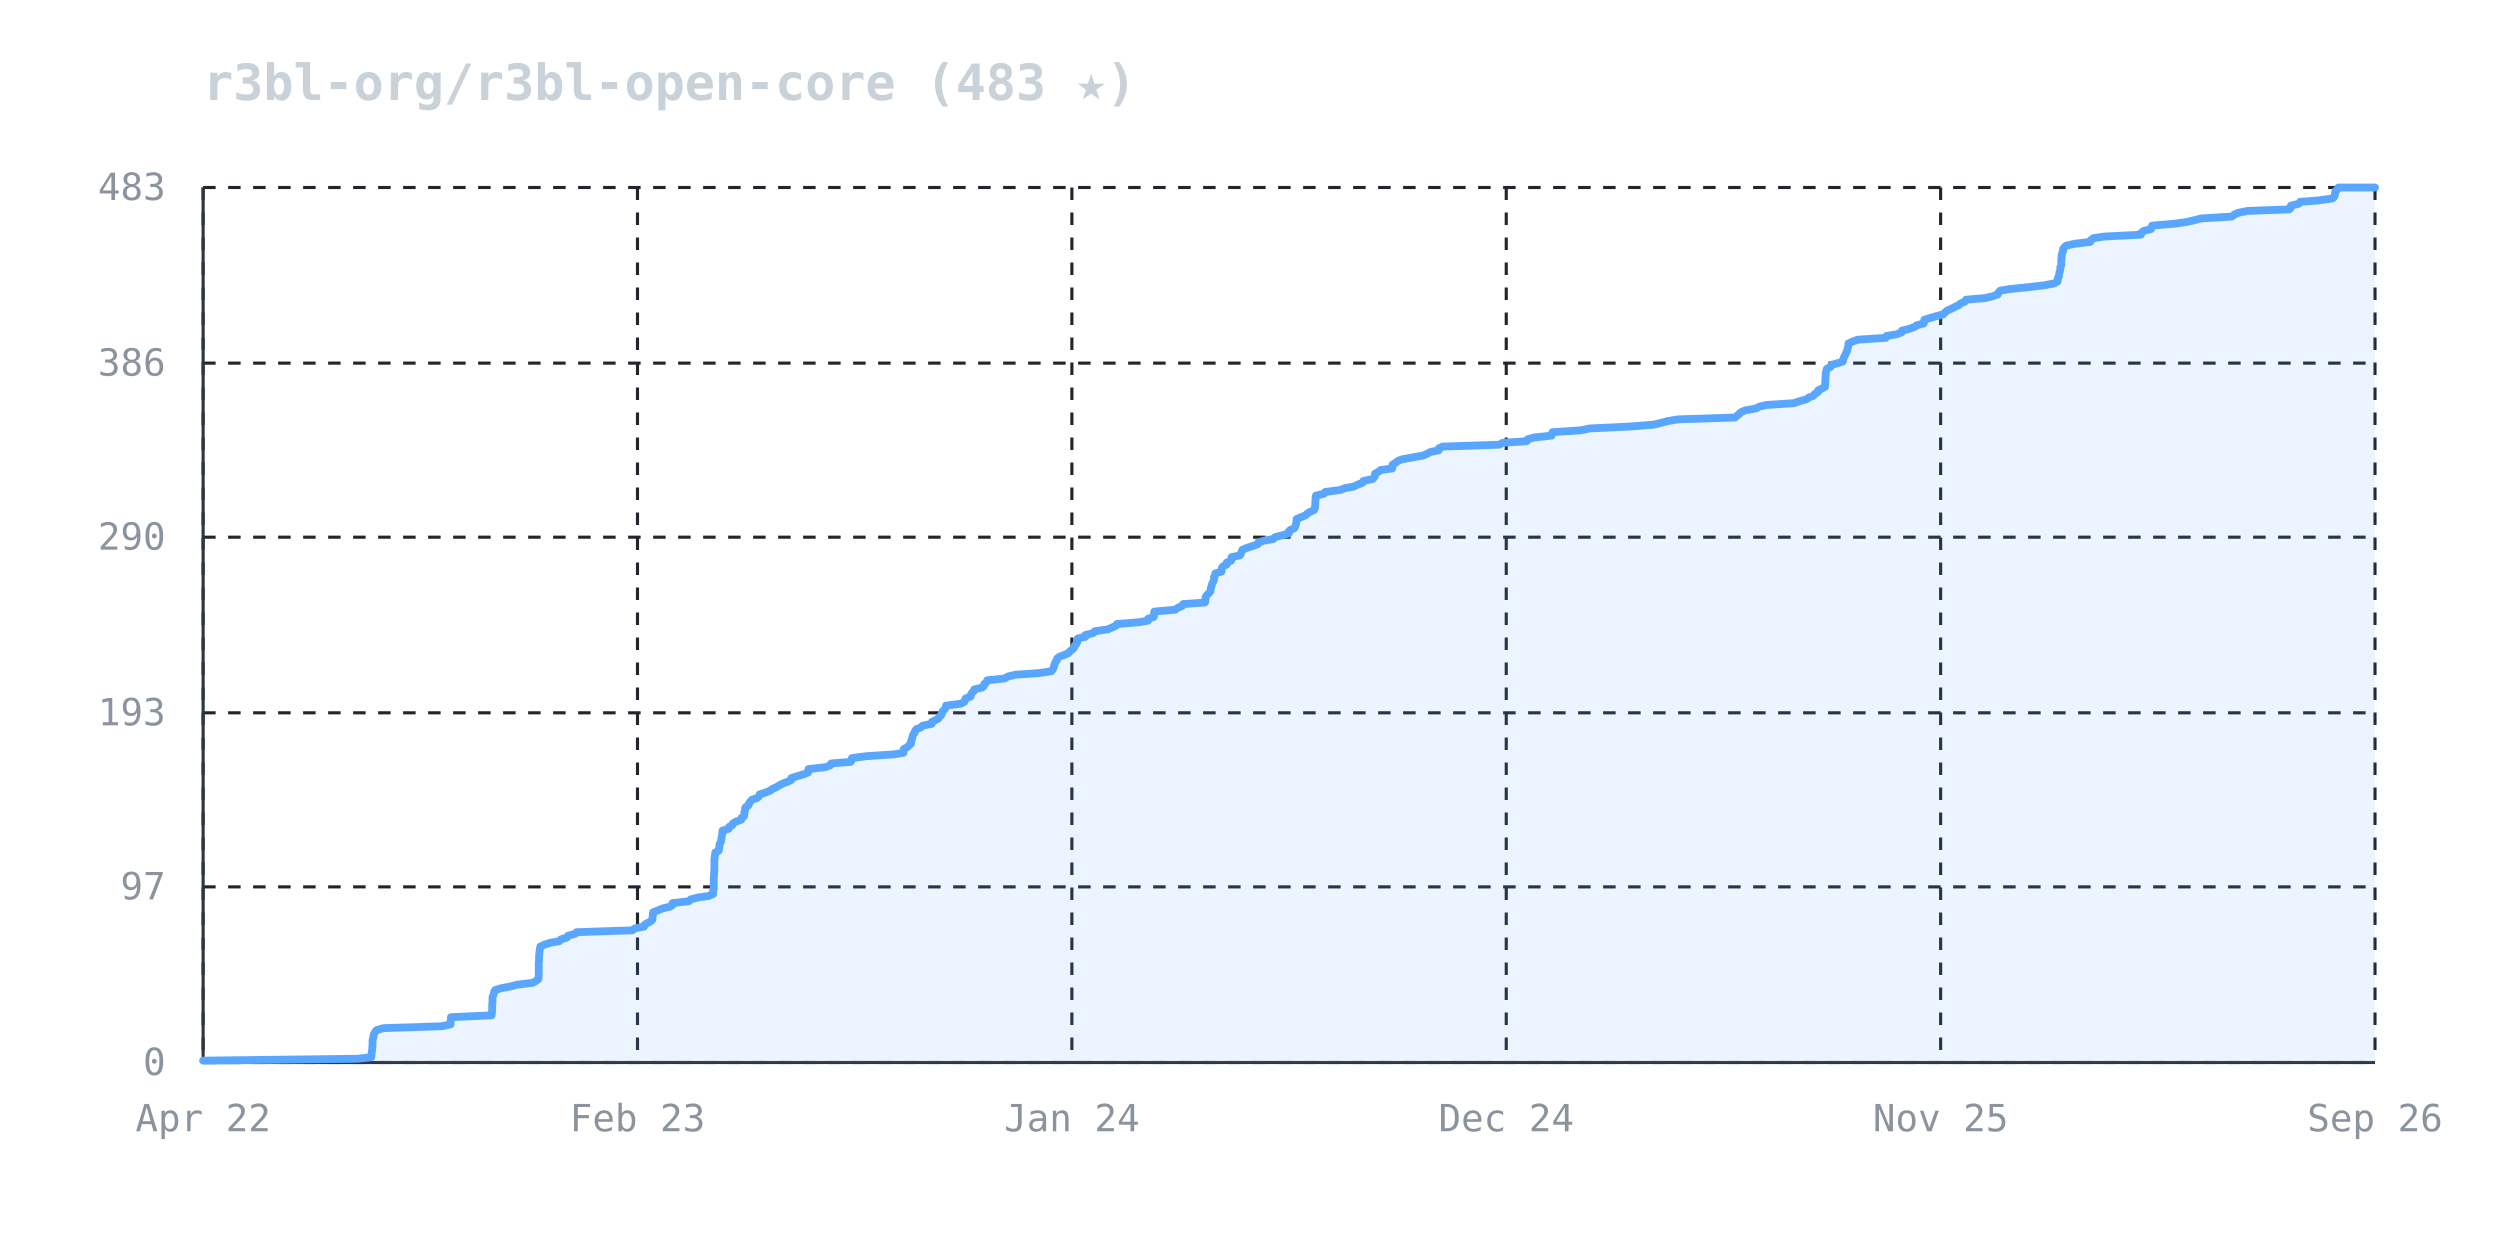
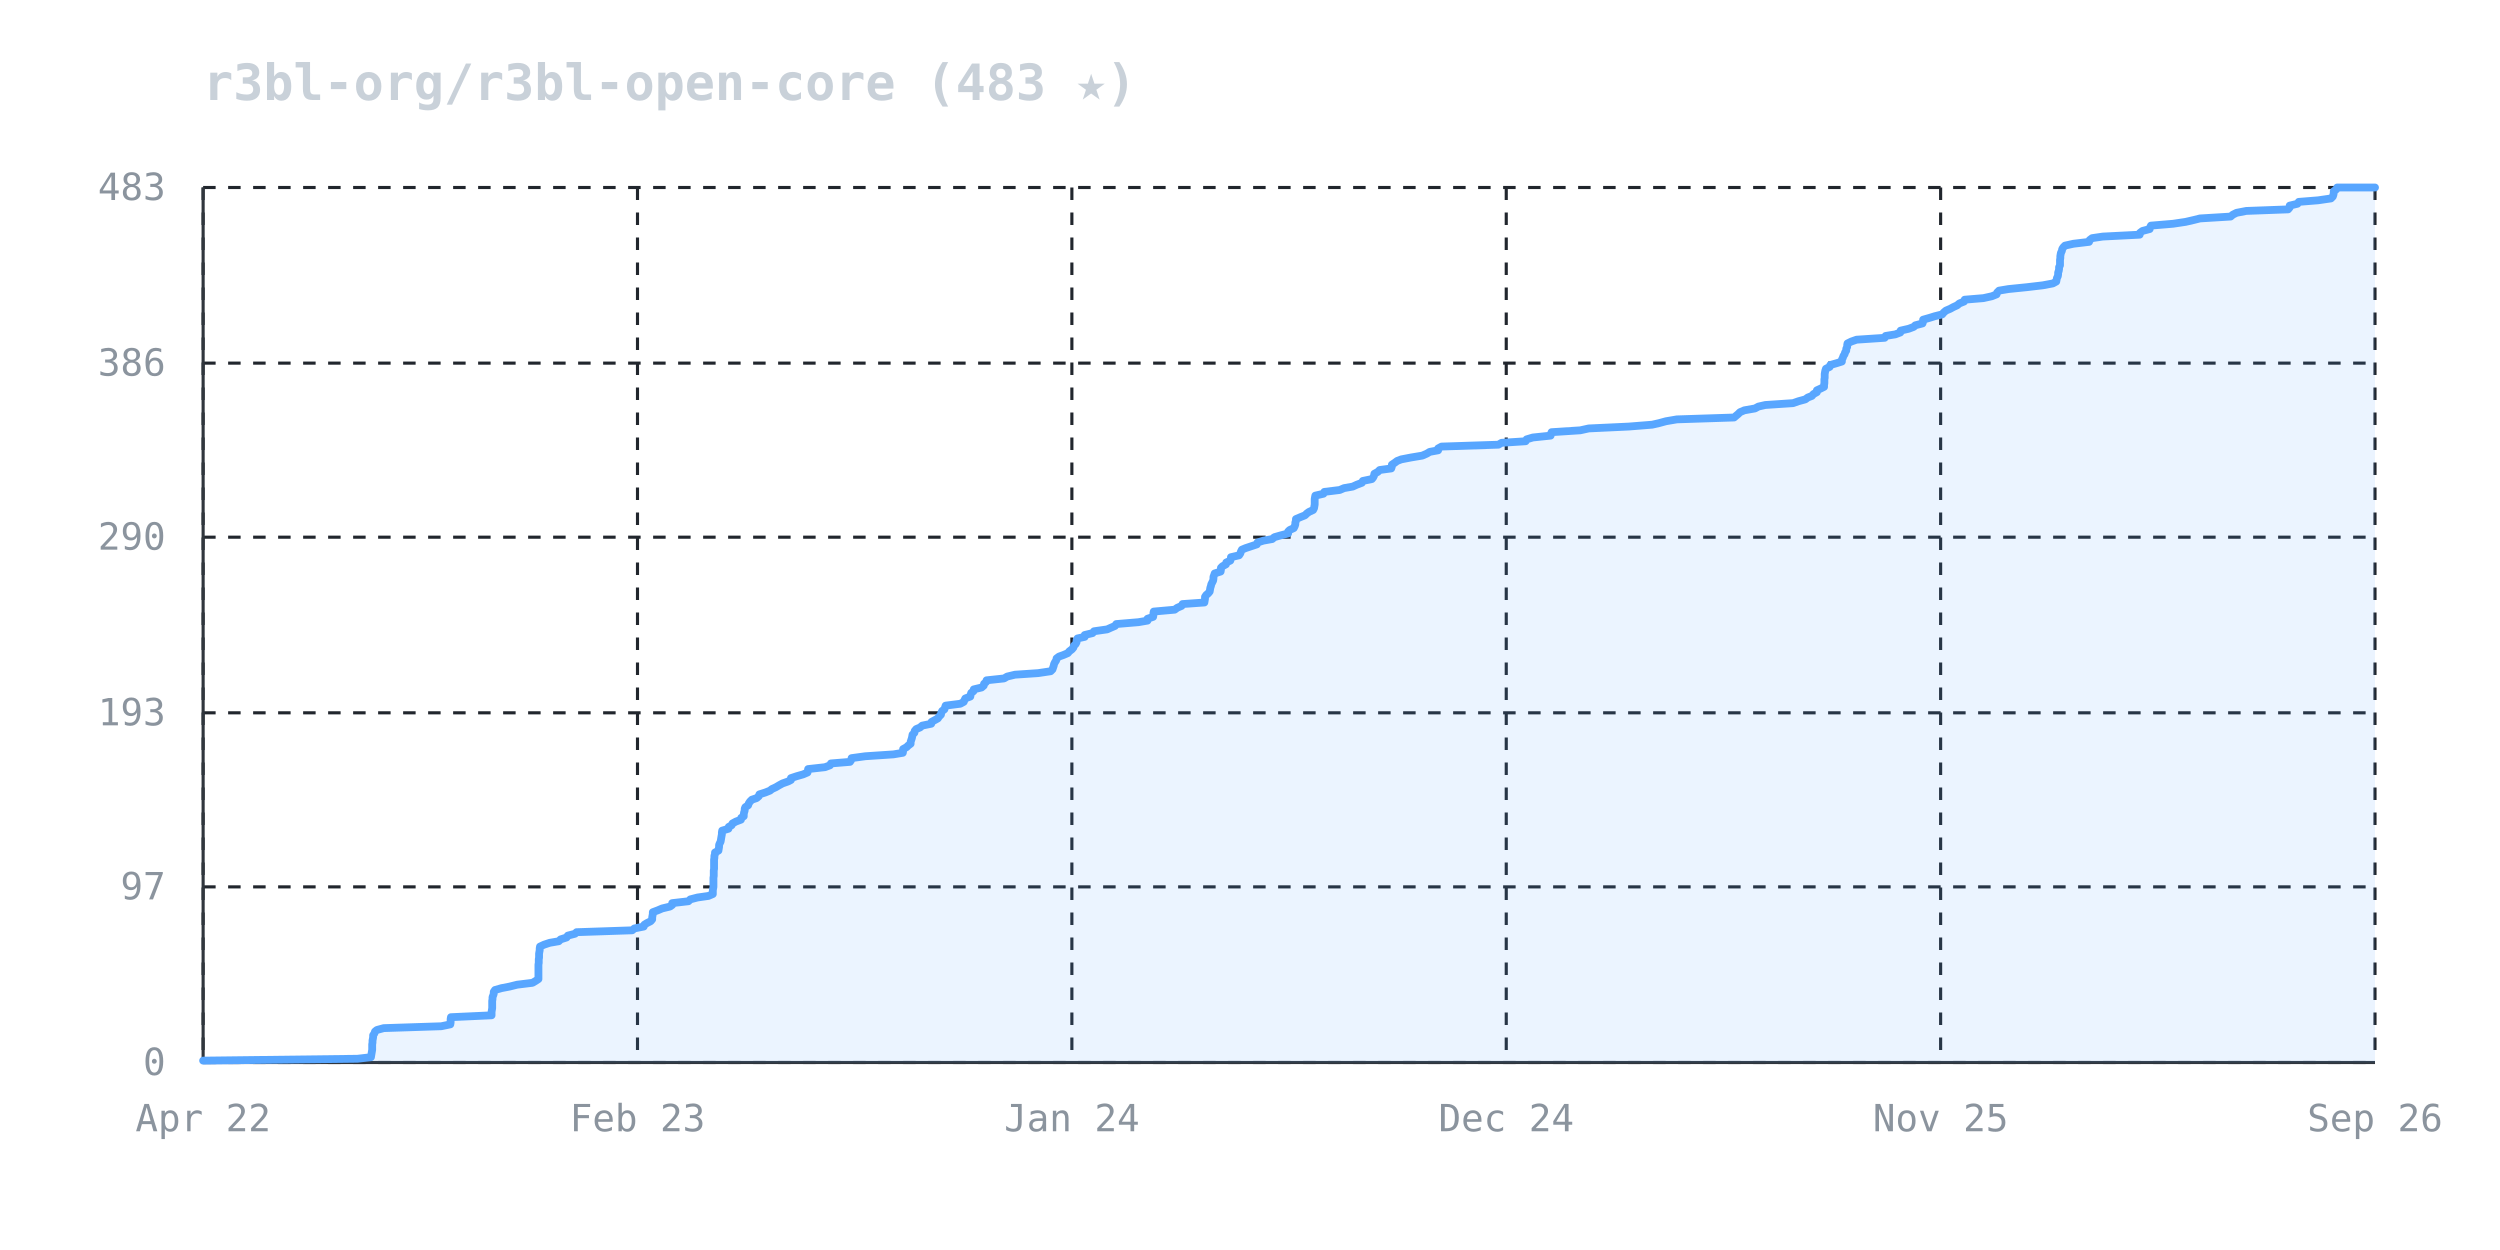
<svg xmlns="http://www.w3.org/2000/svg" viewBox="0 0 800 400" width="100%" height="100%" style="background-color: #0d1117; font-family: Iosevka, 'JetBrains Mono', 'Fira Code', 'Cascadia Code', ui-monospace, SFMono-Regular, Menlo, Monaco, Consolas, monospace;">
  <style>
    .title { fill: #c9d1d9; font-size: 16px; font-weight: 600; font-family: Iosevka, 'JetBrains Mono', 'Fira Code', 'Cascadia Code', ui-monospace, SFMono-Regular, Menlo, Monaco, Consolas, monospace; }
    .axis-line { stroke: #30363d; stroke-width: 1; }
    .line-path { fill: none; stroke: #58a6ff; stroke-width: 2.5; stroke-linejoin: round; stroke-linecap: round; }
    .area-path { fill: #58a6ff; fill-opacity: 0.12; }
  </style>
  <text x="65" y="32" class="title">r3bl-org/r3bl-open-core (483 ★)</text>
  <g id="grid">
    <line x1="65" y1="340.0" x2="760" y2="340.0" stroke="#21262d" stroke-dasharray="4,4" />
    <text x="53" y="344.0" fill="#8b949e" font-size="12" text-anchor="end" font-family="Iosevka, 'JetBrains Mono', 'Fira Code', 'Cascadia Code', ui-monospace, SFMono-Regular, Menlo, Monaco, Consolas, monospace">0</text>
    <line x1="65" y1="283.8" x2="760" y2="283.8" stroke="#21262d" stroke-dasharray="4,4" />
    <text x="53" y="287.8" fill="#8b949e" font-size="12" text-anchor="end" font-family="Iosevka, 'JetBrains Mono', 'Fira Code', 'Cascadia Code', ui-monospace, SFMono-Regular, Menlo, Monaco, Consolas, monospace">97</text>
    <line x1="65" y1="228.1" x2="760" y2="228.1" stroke="#21262d" stroke-dasharray="4,4" />
    <text x="53" y="232.1" fill="#8b949e" font-size="12" text-anchor="end" font-family="Iosevka, 'JetBrains Mono', 'Fira Code', 'Cascadia Code', ui-monospace, SFMono-Regular, Menlo, Monaco, Consolas, monospace">193</text>
    <line x1="65" y1="171.9" x2="760" y2="171.9" stroke="#21262d" stroke-dasharray="4,4" />
    <text x="53" y="175.9" fill="#8b949e" font-size="12" text-anchor="end" font-family="Iosevka, 'JetBrains Mono', 'Fira Code', 'Cascadia Code', ui-monospace, SFMono-Regular, Menlo, Monaco, Consolas, monospace">290</text>
    <line x1="65" y1="116.2" x2="760" y2="116.2" stroke="#21262d" stroke-dasharray="4,4" />
    <text x="53" y="120.2" fill="#8b949e" font-size="12" text-anchor="end" font-family="Iosevka, 'JetBrains Mono', 'Fira Code', 'Cascadia Code', ui-monospace, SFMono-Regular, Menlo, Monaco, Consolas, monospace">386</text>
    <line x1="65" y1="60.0" x2="760" y2="60.0" stroke="#21262d" stroke-dasharray="4,4" />
    <text x="53" y="64.0" fill="#8b949e" font-size="12" text-anchor="end" font-family="Iosevka, 'JetBrains Mono', 'Fira Code', 'Cascadia Code', ui-monospace, SFMono-Regular, Menlo, Monaco, Consolas, monospace">483</text>
    <line x1="65.0" y1="60" x2="65.0" y2="340" stroke="#21262d" stroke-dasharray="4,4" />
    <text x="65.0" y="362.0" fill="#8b949e" font-size="12" text-anchor="middle" font-family="Iosevka, 'JetBrains Mono', 'Fira Code', 'Cascadia Code', ui-monospace, SFMono-Regular, Menlo, Monaco, Consolas, monospace">Apr 22</text>
    <line x1="204.0" y1="60" x2="204.0" y2="340" stroke="#21262d" stroke-dasharray="4,4" />
    <text x="204.0" y="362.0" fill="#8b949e" font-size="12" text-anchor="middle" font-family="Iosevka, 'JetBrains Mono', 'Fira Code', 'Cascadia Code', ui-monospace, SFMono-Regular, Menlo, Monaco, Consolas, monospace">Feb 23</text>
    <line x1="343.0" y1="60" x2="343.0" y2="340" stroke="#21262d" stroke-dasharray="4,4" />
    <text x="343.0" y="362.0" fill="#8b949e" font-size="12" text-anchor="middle" font-family="Iosevka, 'JetBrains Mono', 'Fira Code', 'Cascadia Code', ui-monospace, SFMono-Regular, Menlo, Monaco, Consolas, monospace">Jan 24</text>
    <line x1="482.0" y1="60" x2="482.0" y2="340" stroke="#21262d" stroke-dasharray="4,4" />
    <text x="482.0" y="362.0" fill="#8b949e" font-size="12" text-anchor="middle" font-family="Iosevka, 'JetBrains Mono', 'Fira Code', 'Cascadia Code', ui-monospace, SFMono-Regular, Menlo, Monaco, Consolas, monospace">Dec 24</text>
    <line x1="621.0" y1="60" x2="621.0" y2="340" stroke="#21262d" stroke-dasharray="4,4" />
    <text x="621.0" y="362.0" fill="#8b949e" font-size="12" text-anchor="middle" font-family="Iosevka, 'JetBrains Mono', 'Fira Code', 'Cascadia Code', ui-monospace, SFMono-Regular, Menlo, Monaco, Consolas, monospace">Nov 25</text>
    <line x1="760.0" y1="60" x2="760.0" y2="340" stroke="#21262d" stroke-dasharray="4,4" />
    <text x="760.0" y="362.0" fill="#8b949e" font-size="12" text-anchor="middle" font-family="Iosevka, 'JetBrains Mono', 'Fira Code', 'Cascadia Code', ui-monospace, SFMono-Regular, Menlo, Monaco, Consolas, monospace">Sep 26</text>
  </g>
  <line x1="65" y1="340" x2="760" y2="340" class="axis-line" />
  <line x1="65" y1="60" x2="65" y2="340" class="axis-line" />
-   <polygon points="65.0,340.0 65.0,339.4 114.4,338.8 118.8,338.3 118.9,337.7 118.9,337.1 119.0,336.5 119.1,335.9 119.1,335.4 119.2,334.8 119.2,334.2 119.2,333.6 119.2,333.0 119.3,332.5 119.5,331.9 119.5,331.3 119.8,330.7 120.1,330.1 120.6,329.6 122.8,329.0 141.3,328.4 144.2,327.8 144.2,327.2 144.2,326.7 144.3,326.1 144.3,325.5 157.3,324.9 157.4,324.3 157.4,323.8 157.5,323.2 157.5,322.6 157.5,322.0 157.5,321.4 157.6,320.9 157.6,320.3 157.6,319.7 157.6,319.1 157.8,318.6 158.0,318.0 158.1,317.4 158.5,316.8 160.5,316.2 163.2,315.7 165.5,315.1 170.5,314.5 171.5,313.9 172.3,313.3 172.3,312.8 172.4,312.2 172.4,311.6 172.4,311.0 172.4,310.4 172.4,309.9 172.4,309.3 172.4,308.7 172.4,308.1 172.5,307.5 172.5,307.0 172.5,306.4 172.5,305.8 172.6,305.2 172.6,304.6 172.7,304.1 172.8,303.5 172.9,302.9 174.2,302.3 176.0,301.7 178.9,301.2 179.5,300.6 181.4,300.0 181.8,299.4 184.1,298.8 184.5,298.3 202.4,297.7 203.1,297.1 206.1,296.5 206.3,295.9 207.1,295.4 208.3,294.8 208.8,294.2 208.8,293.6 208.9,293.0 208.9,292.5 209.0,291.9 210.6,291.3 212.0,290.7 214.5,290.1 215.2,289.6 215.2,289.0 220.4,288.4 221.0,287.8 223.3,287.2 226.8,286.7 228.2,286.1 228.2,285.5 228.2,284.9 228.4,284.3 228.4,283.8 228.4,283.2 228.4,282.6 228.4,282.0 228.4,281.4 228.4,280.9 228.5,280.3 228.5,279.7 228.5,279.1 228.6,278.6 228.6,278.0 228.6,277.4 228.6,276.8 228.6,276.2 228.6,275.7 228.6,275.1 228.7,274.5 228.7,273.9 228.9,273.3 228.9,272.8 230.0,272.2 230.1,271.6 230.2,271.0 230.2,270.4 230.4,269.9 230.7,269.3 230.8,268.7 230.9,268.1 231.0,267.5 231.1,267.0 231.1,266.4 231.2,265.8 233.2,265.2 233.3,264.6 234.3,264.1 234.5,263.5 235.6,262.9 237.2,262.3 237.3,261.7 238.1,261.2 238.2,260.6 238.2,260.0 238.4,259.4 238.4,258.8 238.6,258.3 239.5,257.7 239.7,257.1 240.1,256.5 240.7,255.9 242.2,255.4 242.9,254.8 243.1,254.2 245.0,253.6 246.5,253.0 247.1,252.5 248.4,251.9 249.4,251.3 250.5,250.7 252.2,250.1 253.2,249.6 253.2,249.0 255.0,248.4 257.1,247.8 258.6,247.2 258.6,246.7 258.7,246.1 264.1,245.5 265.7,244.9 266.0,244.3 272.2,243.8 272.6,243.2 272.6,242.6 277.0,242.0 286.0,241.4 289.1,240.9 289.1,240.3 289.2,239.7 290.3,239.1 290.8,238.6 291.5,238.0 291.5,237.4 291.7,236.8 291.9,236.2 292.0,235.7 292.2,235.1 292.7,234.5 292.8,233.9 293.3,233.3 294.6,232.8 295.3,232.2 298.2,231.6 298.2,231.0 299.4,230.4 300.3,229.9 300.7,229.3 301.3,228.7 301.4,228.1 301.7,227.5 302.3,227.0 302.6,226.4 302.7,225.8 307.4,225.2 308.6,224.6 308.8,224.1 309.0,223.5 310.6,222.9 310.7,222.3 311.0,221.7 311.6,221.2 311.8,220.6 314.3,220.0 314.9,219.4 315.0,218.8 315.7,218.3 315.9,217.7 321.5,217.1 322.5,216.5 325.0,215.9 332.4,215.4 336.4,214.8 336.9,214.2 337.2,213.6 337.3,213.0 337.5,212.5 337.7,211.9 338.2,211.3 338.3,210.7 339.1,210.1 340.5,209.6 341.9,209.0 342.4,208.4 343.2,207.8 343.7,207.2 343.8,206.7 344.4,206.1 344.7,205.5 344.7,204.9 344.9,204.3 347.3,203.8 347.3,203.2 349.8,202.6 350.3,202.0 354.5,201.4 355.6,200.9 357.0,200.3 357.4,199.7 364.5,199.1 367.4,198.6 367.4,198.0 369.2,197.4 369.3,196.8 369.3,196.2 369.4,195.7 376.1,195.1 376.9,194.5 378.3,193.9 378.6,193.3 385.6,192.8 385.7,192.2 385.8,191.6 385.8,191.0 386.2,190.4 386.8,189.9 387.3,189.3 387.4,188.7 387.5,188.1 387.7,187.5 387.8,187.0 388.1,186.4 388.4,185.8 388.5,185.2 388.5,184.6 388.8,184.1 388.9,183.5 390.9,182.9 390.9,182.3 391.0,181.7 391.4,181.2 392.6,180.6 392.6,180.0 394.0,179.4 394.1,178.8 394.1,178.3 396.8,177.7 397.1,177.1 397.3,176.5 397.6,175.9 398.8,175.4 400.6,174.8 402.4,174.2 402.6,173.6 404.5,173.0 407.4,172.5 408.0,171.9 410.2,171.3 412.4,170.7 412.4,170.1 412.9,169.6 414.2,169.0 414.5,168.4 414.7,167.8 414.8,167.2 414.9,166.7 414.9,166.1 416.3,165.5 417.8,164.9 418.4,164.3 419.2,163.8 420.5,163.2 420.8,162.6 420.8,162.0 420.9,161.4 420.9,160.9 420.9,160.3 421.0,159.7 421.0,159.1 421.1,158.6 423.7,158.0 424.1,157.4 428.9,156.8 430.4,156.2 433.2,155.7 434.4,155.1 436.0,154.5 436.3,153.9 439.2,153.3 439.7,152.8 440.0,152.2 440.0,151.6 441.1,151.0 441.8,150.4 445.5,149.9 445.6,149.3 445.6,148.7 446.6,148.1 447.3,147.5 448.6,147.0 451.8,146.4 455.3,145.8 456.7,145.2 457.8,144.6 460.4,144.1 460.4,143.5 461.6,142.9 479.8,142.3 480.8,141.7 488.5,141.2 488.8,140.6 490.8,140.0 496.5,139.4 496.6,138.8 496.8,138.3 505.9,137.7 508.7,137.1 521.5,136.5 529.0,135.9 531.2,135.4 533.4,134.8 536.9,134.2 555.2,133.6 555.9,133.0 556.5,132.5 557.1,131.9 558.5,131.3 561.9,130.7 563.0,130.1 565.2,129.6 574.1,129.0 575.8,128.4 578.0,127.8 578.8,127.2 580.2,126.7 580.7,126.1 581.7,125.5 581.8,124.9 583.1,124.3 584.0,123.8 584.0,123.2 584.1,122.6 584.1,122.0 584.1,121.4 584.2,120.9 584.2,120.3 584.2,119.7 584.3,119.1 584.4,118.6 584.6,118.0 585.8,117.4 586.0,116.8 588.1,116.2 589.7,115.7 589.8,115.1 590.0,114.5 590.3,113.9 590.6,113.3 590.8,112.8 591.1,112.2 591.2,111.6 591.4,111.0 591.5,110.4 591.5,109.9 592.8,109.3 594.5,108.7 603.5,108.1 603.7,107.5 606.8,107.0 608.5,106.4 608.6,105.8 611.1,105.2 612.7,104.6 613.3,104.1 615.6,103.5 615.7,102.9 615.8,102.3 617.9,101.7 619.5,101.2 621.8,100.6 622.4,100.0 623.1,99.4 624.4,98.8 625.4,98.3 626.7,97.7 627.4,97.1 628.8,96.5 629.1,95.9 635.1,95.4 637.7,94.8 639.3,94.2 639.5,93.6 640.1,93.0 643.1,92.5 649.0,91.9 654.1,91.3 657.3,90.7 658.4,90.1 658.5,89.6 658.5,89.0 658.9,88.4 658.9,87.8 659.0,87.2 659.2,86.7 659.3,86.1 659.3,85.5 659.6,84.9 659.6,84.3 659.6,83.8 659.6,83.2 659.7,82.6 659.7,82.0 659.8,81.4 659.9,80.9 660.2,80.3 660.2,79.7 660.6,79.1 661.2,78.6 663.9,78.0 668.9,77.4 669.1,76.8 669.9,76.2 673.3,75.7 685.1,75.1 685.2,74.5 686.0,73.9 688.3,73.3 688.4,72.8 688.7,72.2 695.8,71.6 699.9,71.0 702.4,70.4 704.4,69.9 714.2,69.3 714.9,68.7 716.2,68.1 719.2,67.5 732.6,67.0 733.1,66.4 733.1,65.8 735.6,65.2 736.0,64.6 742.2,64.1 746.4,63.5 747.0,62.9 747.2,62.3 747.2,61.7 747.3,61.2 748.0,60.6 748.3,60.0 760.0,60.0 760.0,340.0" class="area-path" />
-   <polyline points="65.0,339.4 114.4,338.8 118.8,338.3 118.9,337.7 118.9,337.1 119.0,336.5 119.1,335.9 119.1,335.4 119.2,334.8 119.2,334.2 119.2,333.6 119.2,333.0 119.3,332.5 119.5,331.9 119.5,331.3 119.8,330.7 120.1,330.1 120.6,329.6 122.8,329.0 141.3,328.4 144.2,327.8 144.2,327.2 144.2,326.7 144.3,326.1 144.3,325.5 157.3,324.9 157.4,324.3 157.4,323.8 157.5,323.2 157.5,322.6 157.5,322.0 157.5,321.4 157.6,320.9 157.6,320.3 157.6,319.7 157.6,319.1 157.8,318.6 158.0,318.0 158.1,317.4 158.5,316.8 160.5,316.2 163.2,315.7 165.5,315.1 170.5,314.5 171.5,313.9 172.3,313.3 172.3,312.8 172.4,312.2 172.4,311.6 172.4,311.0 172.4,310.4 172.4,309.9 172.4,309.3 172.4,308.7 172.4,308.1 172.5,307.5 172.5,307.0 172.5,306.4 172.5,305.8 172.6,305.2 172.6,304.6 172.7,304.1 172.8,303.5 172.9,302.9 174.2,302.3 176.0,301.7 178.9,301.2 179.5,300.6 181.4,300.0 181.8,299.4 184.1,298.8 184.5,298.3 202.4,297.7 203.1,297.1 206.1,296.5 206.3,295.9 207.1,295.4 208.3,294.8 208.8,294.2 208.8,293.6 208.9,293.0 208.9,292.5 209.0,291.9 210.6,291.3 212.0,290.7 214.5,290.1 215.2,289.6 215.2,289.0 220.4,288.4 221.0,287.8 223.3,287.2 226.8,286.7 228.2,286.1 228.2,285.5 228.2,284.9 228.4,284.3 228.4,283.8 228.4,283.2 228.4,282.6 228.4,282.0 228.4,281.4 228.4,280.9 228.5,280.3 228.5,279.7 228.5,279.1 228.6,278.6 228.6,278.0 228.6,277.4 228.6,276.8 228.6,276.2 228.6,275.7 228.6,275.1 228.7,274.5 228.7,273.9 228.9,273.3 228.9,272.8 230.0,272.2 230.1,271.6 230.2,271.0 230.2,270.4 230.4,269.9 230.7,269.3 230.8,268.7 230.9,268.1 231.0,267.5 231.1,267.0 231.1,266.4 231.2,265.8 233.2,265.2 233.3,264.6 234.3,264.1 234.5,263.5 235.6,262.9 237.2,262.3 237.3,261.7 238.1,261.2 238.2,260.6 238.2,260.0 238.4,259.4 238.4,258.8 238.6,258.3 239.5,257.7 239.7,257.1 240.1,256.5 240.7,255.9 242.2,255.4 242.9,254.8 243.1,254.2 245.0,253.6 246.5,253.0 247.1,252.5 248.4,251.9 249.4,251.3 250.5,250.7 252.2,250.1 253.2,249.6 253.2,249.0 255.0,248.4 257.1,247.8 258.6,247.2 258.6,246.7 258.7,246.1 264.1,245.5 265.7,244.9 266.0,244.3 272.2,243.8 272.6,243.2 272.6,242.6 277.0,242.0 286.0,241.4 289.1,240.9 289.1,240.3 289.2,239.7 290.3,239.1 290.8,238.6 291.5,238.0 291.5,237.4 291.7,236.8 291.9,236.2 292.0,235.7 292.2,235.1 292.7,234.5 292.8,233.9 293.3,233.3 294.6,232.8 295.3,232.2 298.2,231.6 298.2,231.0 299.4,230.4 300.3,229.9 300.7,229.3 301.3,228.7 301.4,228.1 301.7,227.5 302.3,227.0 302.6,226.4 302.7,225.8 307.4,225.2 308.6,224.6 308.8,224.1 309.0,223.5 310.6,222.9 310.7,222.3 311.0,221.7 311.6,221.2 311.8,220.6 314.3,220.0 314.9,219.4 315.0,218.8 315.7,218.3 315.9,217.7 321.5,217.1 322.5,216.5 325.0,215.9 332.4,215.4 336.4,214.8 336.9,214.2 337.2,213.6 337.3,213.0 337.5,212.5 337.7,211.9 338.2,211.3 338.3,210.7 339.1,210.1 340.5,209.6 341.9,209.0 342.4,208.4 343.2,207.8 343.7,207.2 343.8,206.7 344.4,206.1 344.7,205.5 344.7,204.9 344.9,204.3 347.3,203.8 347.3,203.2 349.8,202.6 350.3,202.0 354.5,201.4 355.6,200.9 357.0,200.3 357.4,199.7 364.5,199.1 367.4,198.6 367.4,198.0 369.2,197.4 369.3,196.8 369.3,196.2 369.4,195.7 376.1,195.1 376.9,194.5 378.3,193.9 378.6,193.3 385.6,192.8 385.7,192.2 385.8,191.6 385.8,191.0 386.2,190.4 386.8,189.9 387.3,189.3 387.4,188.7 387.5,188.1 387.7,187.5 387.8,187.0 388.1,186.4 388.4,185.8 388.5,185.2 388.5,184.6 388.8,184.1 388.9,183.5 390.9,182.9 390.9,182.3 391.0,181.7 391.4,181.2 392.6,180.6 392.6,180.0 394.0,179.4 394.1,178.8 394.1,178.3 396.8,177.7 397.1,177.1 397.3,176.5 397.6,175.9 398.8,175.4 400.6,174.8 402.4,174.2 402.6,173.6 404.5,173.0 407.4,172.5 408.0,171.9 410.2,171.3 412.4,170.7 412.4,170.1 412.9,169.6 414.2,169.0 414.5,168.4 414.7,167.8 414.8,167.2 414.9,166.7 414.9,166.1 416.3,165.5 417.8,164.9 418.4,164.3 419.2,163.8 420.5,163.2 420.8,162.6 420.8,162.0 420.9,161.4 420.9,160.9 420.9,160.3 421.0,159.7 421.0,159.1 421.1,158.6 423.7,158.0 424.1,157.4 428.9,156.8 430.4,156.2 433.2,155.7 434.4,155.1 436.0,154.5 436.3,153.9 439.2,153.3 439.7,152.8 440.0,152.2 440.0,151.6 441.1,151.0 441.8,150.4 445.5,149.9 445.6,149.3 445.6,148.7 446.6,148.1 447.3,147.5 448.6,147.0 451.8,146.4 455.3,145.8 456.7,145.2 457.8,144.6 460.4,144.1 460.4,143.5 461.6,142.9 479.8,142.3 480.8,141.7 488.5,141.2 488.8,140.6 490.8,140.0 496.5,139.4 496.6,138.8 496.8,138.3 505.9,137.7 508.7,137.1 521.5,136.5 529.0,135.9 531.2,135.4 533.4,134.8 536.9,134.2 555.2,133.6 555.9,133.0 556.5,132.5 557.1,131.9 558.5,131.3 561.9,130.7 563.0,130.1 565.2,129.6 574.1,129.0 575.8,128.4 578.0,127.8 578.8,127.2 580.2,126.7 580.7,126.1 581.7,125.5 581.8,124.9 583.1,124.3 584.0,123.8 584.0,123.2 584.1,122.6 584.1,122.0 584.1,121.4 584.2,120.9 584.2,120.3 584.2,119.7 584.3,119.1 584.4,118.6 584.6,118.0 585.8,117.4 586.0,116.8 588.1,116.2 589.7,115.7 589.8,115.1 590.0,114.5 590.3,113.9 590.6,113.3 590.8,112.8 591.1,112.2 591.2,111.6 591.4,111.0 591.5,110.4 591.5,109.9 592.8,109.3 594.5,108.7 603.5,108.1 603.7,107.5 606.8,107.0 608.5,106.4 608.6,105.8 611.1,105.2 612.7,104.6 613.3,104.1 615.6,103.5 615.7,102.9 615.8,102.3 617.9,101.7 619.5,101.2 621.8,100.6 622.4,100.0 623.1,99.4 624.4,98.8 625.4,98.3 626.7,97.7 627.4,97.1 628.8,96.5 629.1,95.9 635.1,95.4 637.7,94.8 639.3,94.2 639.5,93.6 640.1,93.0 643.1,92.5 649.0,91.9 654.1,91.3 657.3,90.7 658.4,90.1 658.5,89.6 658.5,89.0 658.9,88.4 658.9,87.8 659.0,87.2 659.2,86.7 659.3,86.1 659.3,85.5 659.6,84.9 659.6,84.3 659.6,83.8 659.6,83.2 659.7,82.6 659.7,82.0 659.8,81.4 659.9,80.9 660.2,80.3 660.2,79.7 660.6,79.1 661.2,78.6 663.9,78.0 668.9,77.4 669.1,76.8 669.9,76.2 673.3,75.7 685.1,75.1 685.2,74.5 686.0,73.9 688.3,73.3 688.4,72.8 688.7,72.2 695.8,71.6 699.9,71.0 702.4,70.4 704.4,69.9 714.2,69.3 714.9,68.7 716.2,68.1 719.2,67.5 732.6,67.0 733.1,66.4 733.1,65.8 735.6,65.2 736.0,64.6 742.2,64.1 746.4,63.5 747.0,62.9 747.2,62.3 747.2,61.7 747.3,61.2 748.0,60.6 748.3,60.0 760.0,60.0" class="line-path" />
+   <polygon points="65.0,340.0 65.0,339.4 114.4,338.8 118.7,338.3 118.8,337.7 118.9,337.1 119.0,336.5 119.1,335.9 119.1,335.4 119.1,334.8 119.1,334.2 119.2,333.6 119.2,333.0 119.3,332.5 119.4,331.9 119.4,331.3 119.8,330.7 120.0,330.1 120.6,329.6 122.8,329.0 141.2,328.4 144.1,327.8 144.2,327.2 144.2,326.7 144.2,326.1 144.3,325.5 157.3,324.9 157.3,324.3 157.3,323.8 157.4,323.2 157.5,322.6 157.5,322.0 157.5,321.4 157.5,320.9 157.5,320.3 157.6,319.7 157.6,319.1 157.8,318.6 158.0,318.0 158.0,317.4 158.4,316.8 160.5,316.2 163.1,315.7 165.5,315.1 170.4,314.5 171.4,313.9 172.3,313.3 172.3,312.8 172.3,312.2 172.3,311.6 172.3,311.0 172.3,310.4 172.3,309.9 172.3,309.3 172.3,308.7 172.4,308.1 172.4,307.5 172.4,307.0 172.5,306.4 172.5,305.8 172.5,305.2 172.6,304.6 172.7,304.1 172.7,303.5 172.8,302.9 174.1,302.3 175.9,301.7 178.8,301.2 179.4,300.6 181.3,300.0 181.7,299.4 184.0,298.8 184.5,298.3 202.3,297.7 203.0,297.1 206.0,296.5 206.2,295.9 207.0,295.4 208.2,294.8 208.7,294.2 208.7,293.6 208.8,293.0 208.9,292.5 208.9,291.9 210.5,291.3 211.9,290.7 214.4,290.1 215.1,289.6 215.1,289.0 220.3,288.4 220.9,287.8 223.2,287.2 226.7,286.7 228.1,286.1 228.1,285.5 228.1,284.9 228.2,284.3 228.3,283.8 228.3,283.2 228.3,282.6 228.3,282.0 228.3,281.4 228.3,280.9 228.4,280.3 228.4,279.7 228.4,279.1 228.4,278.6 228.5,278.0 228.5,277.4 228.5,276.8 228.5,276.2 228.5,275.7 228.5,275.1 228.6,274.5 228.6,273.9 228.8,273.3 228.8,272.8 229.9,272.2 230.0,271.6 230.1,271.0 230.1,270.4 230.3,269.9 230.6,269.3 230.7,268.7 230.8,268.1 230.9,267.5 231.0,267.0 231.0,266.4 231.1,265.8 233.1,265.2 233.2,264.6 234.1,264.1 234.4,263.5 235.5,262.9 237.1,262.3 237.2,261.7 238.0,261.2 238.0,260.6 238.1,260.0 238.3,259.4 238.3,258.8 238.5,258.3 239.4,257.7 239.6,257.1 240.0,256.5 240.6,255.9 242.1,255.4 242.8,254.8 243.0,254.2 244.9,253.6 246.4,253.0 247.0,252.5 248.3,251.9 249.3,251.3 250.4,250.7 252.1,250.1 253.1,249.6 253.1,249.0 254.9,248.4 257.0,247.8 258.4,247.2 258.5,246.7 258.6,246.1 264.0,245.5 265.6,244.9 265.9,244.3 272.0,243.8 272.4,243.2 272.5,242.6 276.9,242.0 285.9,241.4 288.9,240.9 289.0,240.3 289.0,239.7 290.1,239.1 290.6,238.6 291.4,238.0 291.4,237.4 291.6,236.8 291.8,236.2 291.9,235.7 292.0,235.1 292.6,234.5 292.7,233.9 293.2,233.3 294.4,232.8 295.1,232.2 298.0,231.6 298.1,231.0 299.2,230.4 300.1,229.9 300.5,229.3 301.1,228.7 301.2,228.1 301.5,227.5 302.2,227.0 302.4,226.4 302.6,225.8 307.3,225.2 308.4,224.6 308.6,224.1 308.9,223.5 310.5,222.9 310.6,222.3 310.8,221.7 311.5,221.2 311.6,220.6 314.1,220.0 314.8,219.4 314.9,218.8 315.5,218.3 315.7,217.7 321.3,217.1 322.3,216.5 324.8,215.9 332.2,215.4 336.2,214.8 336.8,214.2 337.0,213.6 337.2,213.0 337.3,212.5 337.6,211.9 338.0,211.3 338.1,210.7 338.9,210.1 340.3,209.6 341.7,209.0 342.2,208.4 343.0,207.8 343.5,207.2 343.6,206.7 344.2,206.1 344.5,205.5 344.5,204.9 344.8,204.3 347.1,203.8 347.1,203.2 349.6,202.6 350.1,202.0 354.3,201.4 355.4,200.9 356.8,200.3 357.2,199.7 364.3,199.1 367.2,198.6 367.2,198.0 369.0,197.4 369.1,196.8 369.1,196.2 369.2,195.7 375.9,195.1 376.7,194.5 378.1,193.9 378.4,193.3 385.4,192.8 385.5,192.2 385.6,191.6 385.6,191.0 386.0,190.4 386.6,189.9 387.1,189.3 387.2,188.7 387.3,188.1 387.5,187.5 387.6,187.0 387.9,186.4 388.2,185.8 388.3,185.2 388.3,184.6 388.5,184.1 388.7,183.5 390.6,182.9 390.7,182.3 390.7,181.7 391.2,181.2 392.3,180.6 392.4,180.0 393.7,179.4 393.9,178.8 393.9,178.3 396.5,177.7 396.9,177.1 397.1,176.5 397.4,175.9 398.6,175.4 400.4,174.8 402.2,174.2 402.4,173.6 404.3,173.0 407.1,172.5 407.8,171.9 409.9,171.3 412.2,170.7 412.2,170.1 412.7,169.6 414.0,169.0 414.3,168.4 414.5,167.8 414.5,167.2 414.7,166.7 414.7,166.1 416.1,165.5 417.6,164.9 418.2,164.3 418.9,163.8 420.2,163.2 420.5,162.6 420.6,162.0 420.7,161.4 420.7,160.9 420.7,160.3 420.7,159.7 420.8,159.1 420.9,158.6 423.5,158.0 423.8,157.4 428.7,156.8 430.1,156.2 432.9,155.7 434.2,155.1 435.8,154.5 436.1,153.9 439.0,153.3 439.4,152.8 439.7,152.2 439.8,151.6 440.9,151.0 441.5,150.4 445.2,149.9 445.4,149.3 445.4,148.7 446.3,148.1 447.1,147.5 448.4,147.0 451.5,146.4 455.1,145.8 456.5,145.2 457.5,144.6 460.2,144.1 460.2,143.5 461.3,142.9 479.5,142.3 480.5,141.7 488.2,141.2 488.5,140.6 490.5,140.0 496.2,139.4 496.3,138.8 496.5,138.3 505.7,137.7 508.4,137.1 521.2,136.5 528.7,135.9 530.9,135.4 533.1,134.8 536.6,134.2 554.9,133.6 555.6,133.0 556.2,132.5 556.8,131.9 558.2,131.3 561.6,130.7 562.7,130.1 564.9,129.6 573.8,129.0 575.5,128.4 577.7,127.8 578.5,127.2 579.8,126.7 580.3,126.1 581.4,125.5 581.4,124.9 582.7,124.3 583.7,123.8 583.7,123.2 583.8,122.6 583.8,122.0 583.8,121.4 583.9,120.9 583.9,120.3 583.9,119.7 584.0,119.1 584.1,118.6 584.3,118.0 585.5,117.4 585.7,116.8 587.8,116.2 589.4,115.7 589.4,115.1 589.7,114.5 589.9,113.9 590.3,113.3 590.4,112.8 590.8,112.2 590.8,111.6 591.1,111.0 591.1,110.4 591.2,109.9 592.4,109.3 594.1,108.7 603.1,108.1 603.4,107.5 606.5,107.0 608.1,106.4 608.2,105.8 610.8,105.2 612.4,104.6 612.9,104.1 615.2,103.5 615.4,102.9 615.4,102.3 617.5,101.7 619.1,101.2 621.5,100.6 622.0,100.0 622.7,99.4 624.1,98.8 625.0,98.3 626.3,97.7 627.0,97.1 628.5,96.5 628.7,95.9 634.7,95.4 637.4,94.8 638.9,94.2 639.1,93.6 639.7,93.0 642.7,92.5 648.6,91.9 653.7,91.3 656.9,90.7 658.0,90.1 658.1,89.6 658.2,89.0 658.5,88.4 658.6,87.8 658.6,87.2 658.8,86.7 658.9,86.1 658.9,85.5 659.2,84.9 659.2,84.3 659.2,83.8 659.2,83.2 659.3,82.6 659.3,82.0 659.4,81.4 659.5,80.9 659.8,80.3 659.9,79.7 660.3,79.1 660.8,78.6 663.5,78.0 668.5,77.4 668.7,76.8 669.5,76.2 672.9,75.7 684.7,75.1 684.8,74.5 685.6,73.9 687.9,73.3 688.0,72.8 688.3,72.2 695.4,71.6 699.4,71.0 702.0,70.4 704.0,69.9 713.8,69.3 714.5,68.7 715.7,68.1 718.8,67.5 732.2,67.0 732.7,66.4 732.7,65.8 735.2,65.2 735.6,64.6 741.8,64.1 745.9,63.5 746.5,62.9 746.7,62.3 746.8,61.7 746.8,61.2 747.6,60.6 747.9,60.0 760.0,60.0 760.0,340.0" class="area-path" />
+   <polyline points="65.0,339.4 114.4,338.8 118.7,338.3 118.8,337.7 118.9,337.1 119.0,336.5 119.1,335.9 119.1,335.4 119.1,334.8 119.1,334.2 119.2,333.6 119.2,333.0 119.3,332.5 119.4,331.9 119.4,331.3 119.8,330.7 120.0,330.1 120.6,329.6 122.8,329.0 141.2,328.4 144.1,327.8 144.2,327.2 144.2,326.7 144.2,326.1 144.3,325.5 157.3,324.9 157.3,324.3 157.3,323.8 157.4,323.2 157.5,322.6 157.5,322.0 157.5,321.4 157.5,320.9 157.5,320.3 157.6,319.7 157.6,319.1 157.8,318.6 158.0,318.0 158.0,317.4 158.4,316.8 160.5,316.2 163.1,315.7 165.5,315.1 170.4,314.5 171.4,313.9 172.3,313.3 172.3,312.8 172.3,312.2 172.3,311.6 172.3,311.0 172.3,310.4 172.3,309.9 172.3,309.3 172.3,308.7 172.4,308.1 172.4,307.5 172.4,307.0 172.5,306.4 172.5,305.8 172.5,305.2 172.6,304.6 172.7,304.1 172.7,303.5 172.8,302.9 174.1,302.3 175.9,301.7 178.8,301.2 179.4,300.6 181.3,300.0 181.7,299.4 184.0,298.8 184.5,298.3 202.3,297.7 203.0,297.1 206.0,296.5 206.2,295.9 207.0,295.4 208.2,294.8 208.7,294.2 208.7,293.6 208.8,293.0 208.9,292.5 208.9,291.9 210.5,291.3 211.9,290.7 214.4,290.1 215.1,289.6 215.1,289.0 220.3,288.4 220.9,287.8 223.2,287.2 226.7,286.7 228.1,286.1 228.1,285.5 228.1,284.9 228.2,284.3 228.3,283.8 228.3,283.2 228.3,282.6 228.3,282.0 228.3,281.4 228.3,280.9 228.4,280.3 228.4,279.7 228.4,279.1 228.4,278.6 228.5,278.0 228.5,277.4 228.5,276.8 228.5,276.2 228.5,275.7 228.5,275.1 228.6,274.5 228.6,273.9 228.8,273.3 228.8,272.8 229.9,272.2 230.0,271.6 230.1,271.0 230.1,270.4 230.3,269.9 230.6,269.3 230.7,268.7 230.8,268.1 230.9,267.5 231.0,267.0 231.0,266.4 231.1,265.8 233.1,265.2 233.2,264.6 234.1,264.1 234.4,263.5 235.5,262.9 237.1,262.3 237.2,261.7 238.0,261.2 238.0,260.6 238.1,260.0 238.3,259.4 238.3,258.8 238.5,258.3 239.4,257.7 239.6,257.1 240.0,256.5 240.6,255.9 242.1,255.4 242.8,254.8 243.0,254.2 244.9,253.6 246.4,253.0 247.0,252.5 248.3,251.9 249.3,251.3 250.4,250.7 252.1,250.1 253.1,249.6 253.1,249.0 254.9,248.4 257.0,247.8 258.4,247.2 258.5,246.7 258.6,246.1 264.0,245.5 265.6,244.9 265.9,244.3 272.0,243.8 272.4,243.2 272.5,242.6 276.9,242.0 285.9,241.4 288.9,240.9 289.0,240.3 289.0,239.7 290.1,239.1 290.6,238.6 291.4,238.0 291.4,237.4 291.6,236.8 291.8,236.2 291.9,235.7 292.0,235.1 292.6,234.5 292.7,233.9 293.2,233.3 294.4,232.8 295.1,232.2 298.0,231.6 298.1,231.0 299.2,230.4 300.1,229.9 300.5,229.3 301.1,228.7 301.2,228.1 301.5,227.5 302.2,227.0 302.4,226.4 302.6,225.8 307.3,225.2 308.4,224.6 308.6,224.1 308.9,223.5 310.5,222.9 310.6,222.3 310.8,221.7 311.5,221.2 311.6,220.6 314.1,220.0 314.8,219.4 314.9,218.8 315.5,218.3 315.7,217.7 321.3,217.1 322.3,216.5 324.8,215.9 332.2,215.4 336.2,214.8 336.8,214.2 337.0,213.6 337.2,213.0 337.3,212.5 337.6,211.9 338.0,211.3 338.1,210.7 338.9,210.1 340.3,209.6 341.7,209.0 342.2,208.4 343.0,207.8 343.5,207.2 343.6,206.7 344.2,206.1 344.5,205.5 344.5,204.9 344.8,204.3 347.1,203.8 347.1,203.2 349.6,202.6 350.1,202.0 354.3,201.4 355.4,200.9 356.8,200.3 357.2,199.7 364.3,199.1 367.2,198.6 367.2,198.0 369.0,197.4 369.1,196.8 369.1,196.2 369.2,195.7 375.9,195.1 376.7,194.5 378.1,193.9 378.4,193.3 385.4,192.8 385.5,192.2 385.6,191.6 385.6,191.0 386.0,190.4 386.6,189.9 387.1,189.3 387.2,188.7 387.3,188.1 387.5,187.5 387.6,187.0 387.9,186.4 388.2,185.8 388.3,185.2 388.3,184.6 388.5,184.1 388.7,183.5 390.6,182.9 390.7,182.3 390.7,181.7 391.2,181.2 392.3,180.6 392.4,180.0 393.7,179.4 393.9,178.8 393.9,178.3 396.5,177.7 396.9,177.1 397.1,176.5 397.4,175.9 398.6,175.4 400.4,174.8 402.2,174.2 402.4,173.6 404.3,173.0 407.1,172.5 407.8,171.9 409.9,171.3 412.2,170.7 412.2,170.1 412.7,169.6 414.0,169.0 414.3,168.4 414.5,167.8 414.5,167.2 414.7,166.7 414.7,166.1 416.1,165.5 417.6,164.9 418.2,164.3 418.9,163.8 420.2,163.2 420.5,162.6 420.6,162.0 420.7,161.4 420.7,160.9 420.7,160.3 420.7,159.7 420.8,159.1 420.9,158.6 423.5,158.0 423.8,157.4 428.7,156.8 430.1,156.2 432.9,155.7 434.2,155.1 435.8,154.5 436.1,153.9 439.0,153.3 439.4,152.8 439.7,152.2 439.8,151.6 440.9,151.0 441.5,150.4 445.2,149.9 445.4,149.3 445.4,148.7 446.3,148.1 447.1,147.5 448.4,147.0 451.5,146.4 455.1,145.8 456.5,145.2 457.5,144.6 460.2,144.1 460.2,143.5 461.3,142.9 479.5,142.3 480.5,141.7 488.2,141.2 488.5,140.6 490.5,140.0 496.2,139.4 496.3,138.8 496.5,138.3 505.7,137.7 508.4,137.1 521.2,136.5 528.7,135.9 530.9,135.4 533.1,134.8 536.6,134.2 554.9,133.6 555.6,133.0 556.2,132.5 556.8,131.9 558.2,131.3 561.6,130.7 562.7,130.1 564.9,129.6 573.8,129.0 575.5,128.4 577.7,127.8 578.5,127.2 579.8,126.7 580.3,126.1 581.4,125.5 581.4,124.9 582.7,124.3 583.7,123.8 583.7,123.2 583.8,122.6 583.8,122.0 583.8,121.4 583.9,120.9 583.9,120.3 583.9,119.7 584.0,119.1 584.1,118.6 584.3,118.0 585.5,117.4 585.7,116.8 587.8,116.2 589.4,115.7 589.4,115.1 589.7,114.5 589.9,113.9 590.3,113.3 590.4,112.8 590.8,112.2 590.8,111.6 591.1,111.0 591.1,110.4 591.2,109.9 592.4,109.3 594.1,108.7 603.1,108.1 603.4,107.5 606.5,107.0 608.1,106.4 608.2,105.8 610.8,105.2 612.4,104.6 612.9,104.1 615.2,103.5 615.4,102.9 615.4,102.3 617.5,101.7 619.1,101.2 621.5,100.6 622.0,100.0 622.7,99.4 624.1,98.8 625.0,98.3 626.3,97.7 627.0,97.1 628.5,96.5 628.7,95.9 634.7,95.4 637.4,94.8 638.9,94.2 639.1,93.6 639.7,93.0 642.7,92.5 648.6,91.9 653.7,91.3 656.9,90.7 658.0,90.1 658.1,89.6 658.2,89.0 658.5,88.4 658.6,87.8 658.6,87.2 658.8,86.7 658.9,86.1 658.9,85.5 659.2,84.9 659.2,84.3 659.2,83.8 659.2,83.2 659.3,82.6 659.3,82.0 659.4,81.4 659.5,80.9 659.8,80.3 659.9,79.7 660.3,79.1 660.8,78.6 663.5,78.0 668.5,77.4 668.7,76.8 669.5,76.2 672.9,75.7 684.7,75.1 684.8,74.5 685.6,73.9 687.9,73.3 688.0,72.8 688.3,72.2 695.4,71.6 699.4,71.0 702.0,70.4 704.0,69.9 713.8,69.3 714.5,68.7 715.7,68.1 718.8,67.5 732.2,67.0 732.7,66.4 732.7,65.8 735.2,65.2 735.6,64.6 741.8,64.1 745.9,63.5 746.5,62.9 746.7,62.3 746.8,61.7 746.8,61.2 747.6,60.6 747.9,60.0 760.0,60.0" class="line-path" />
</svg>
